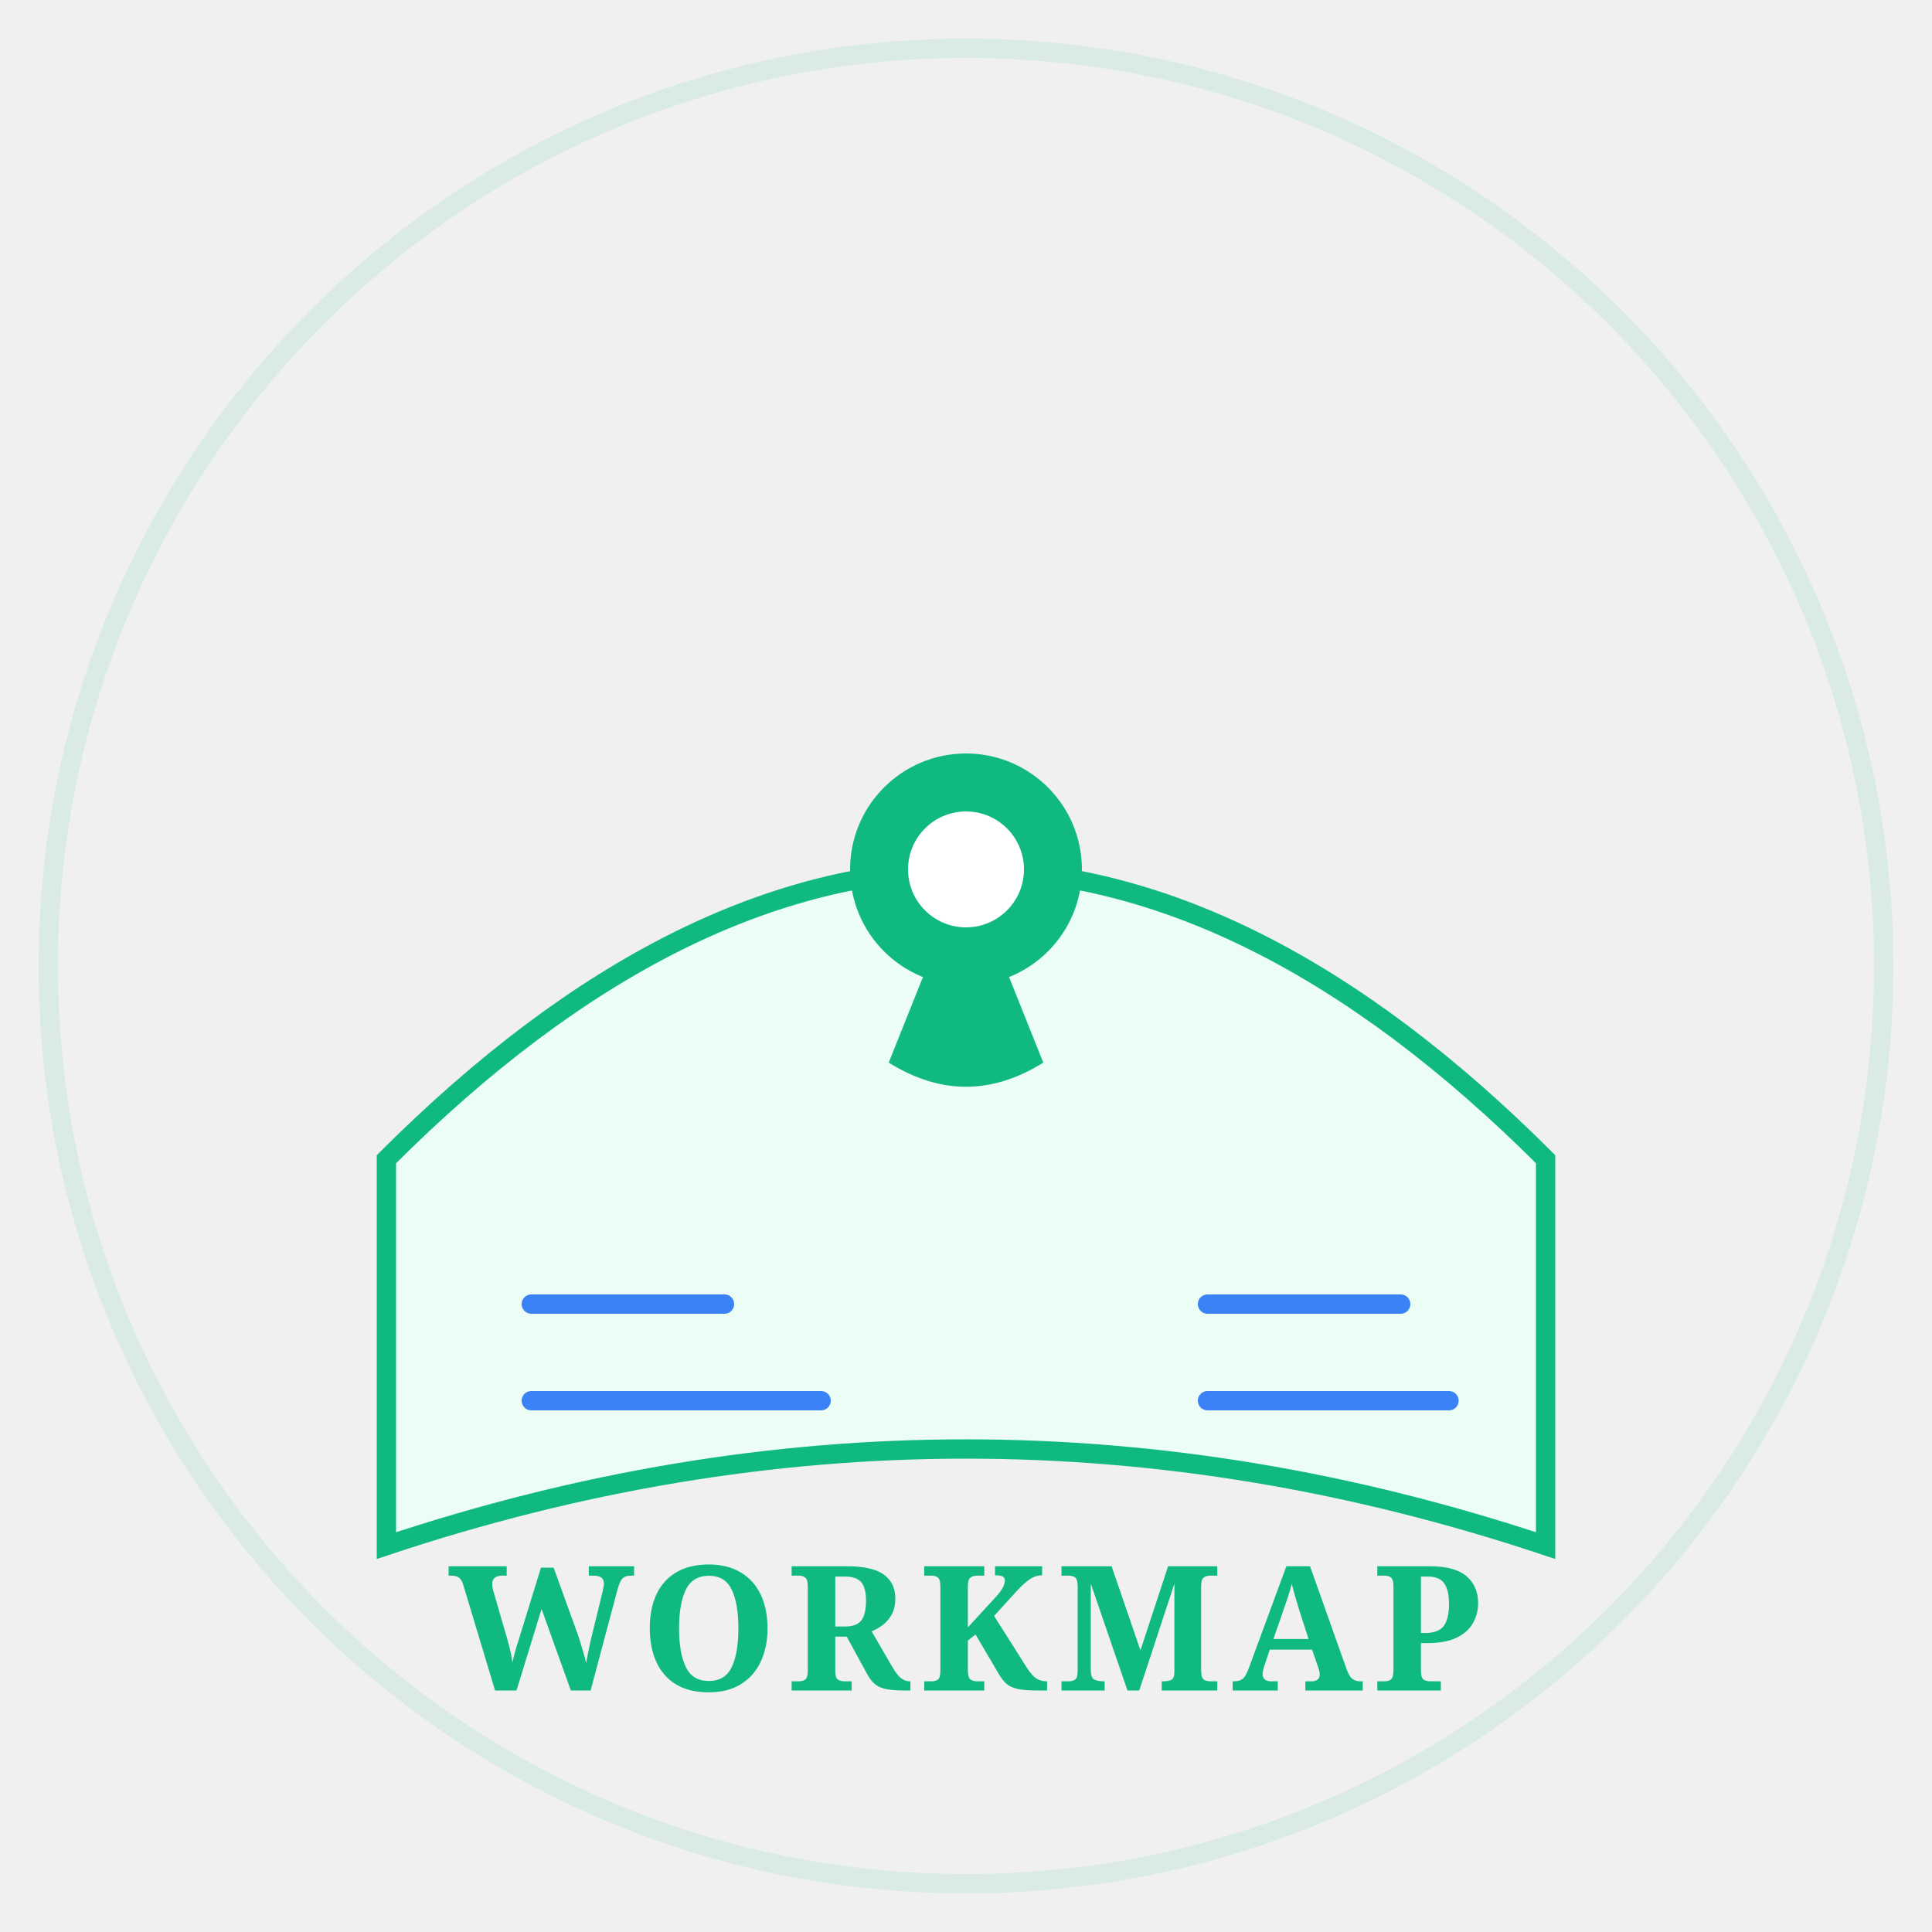
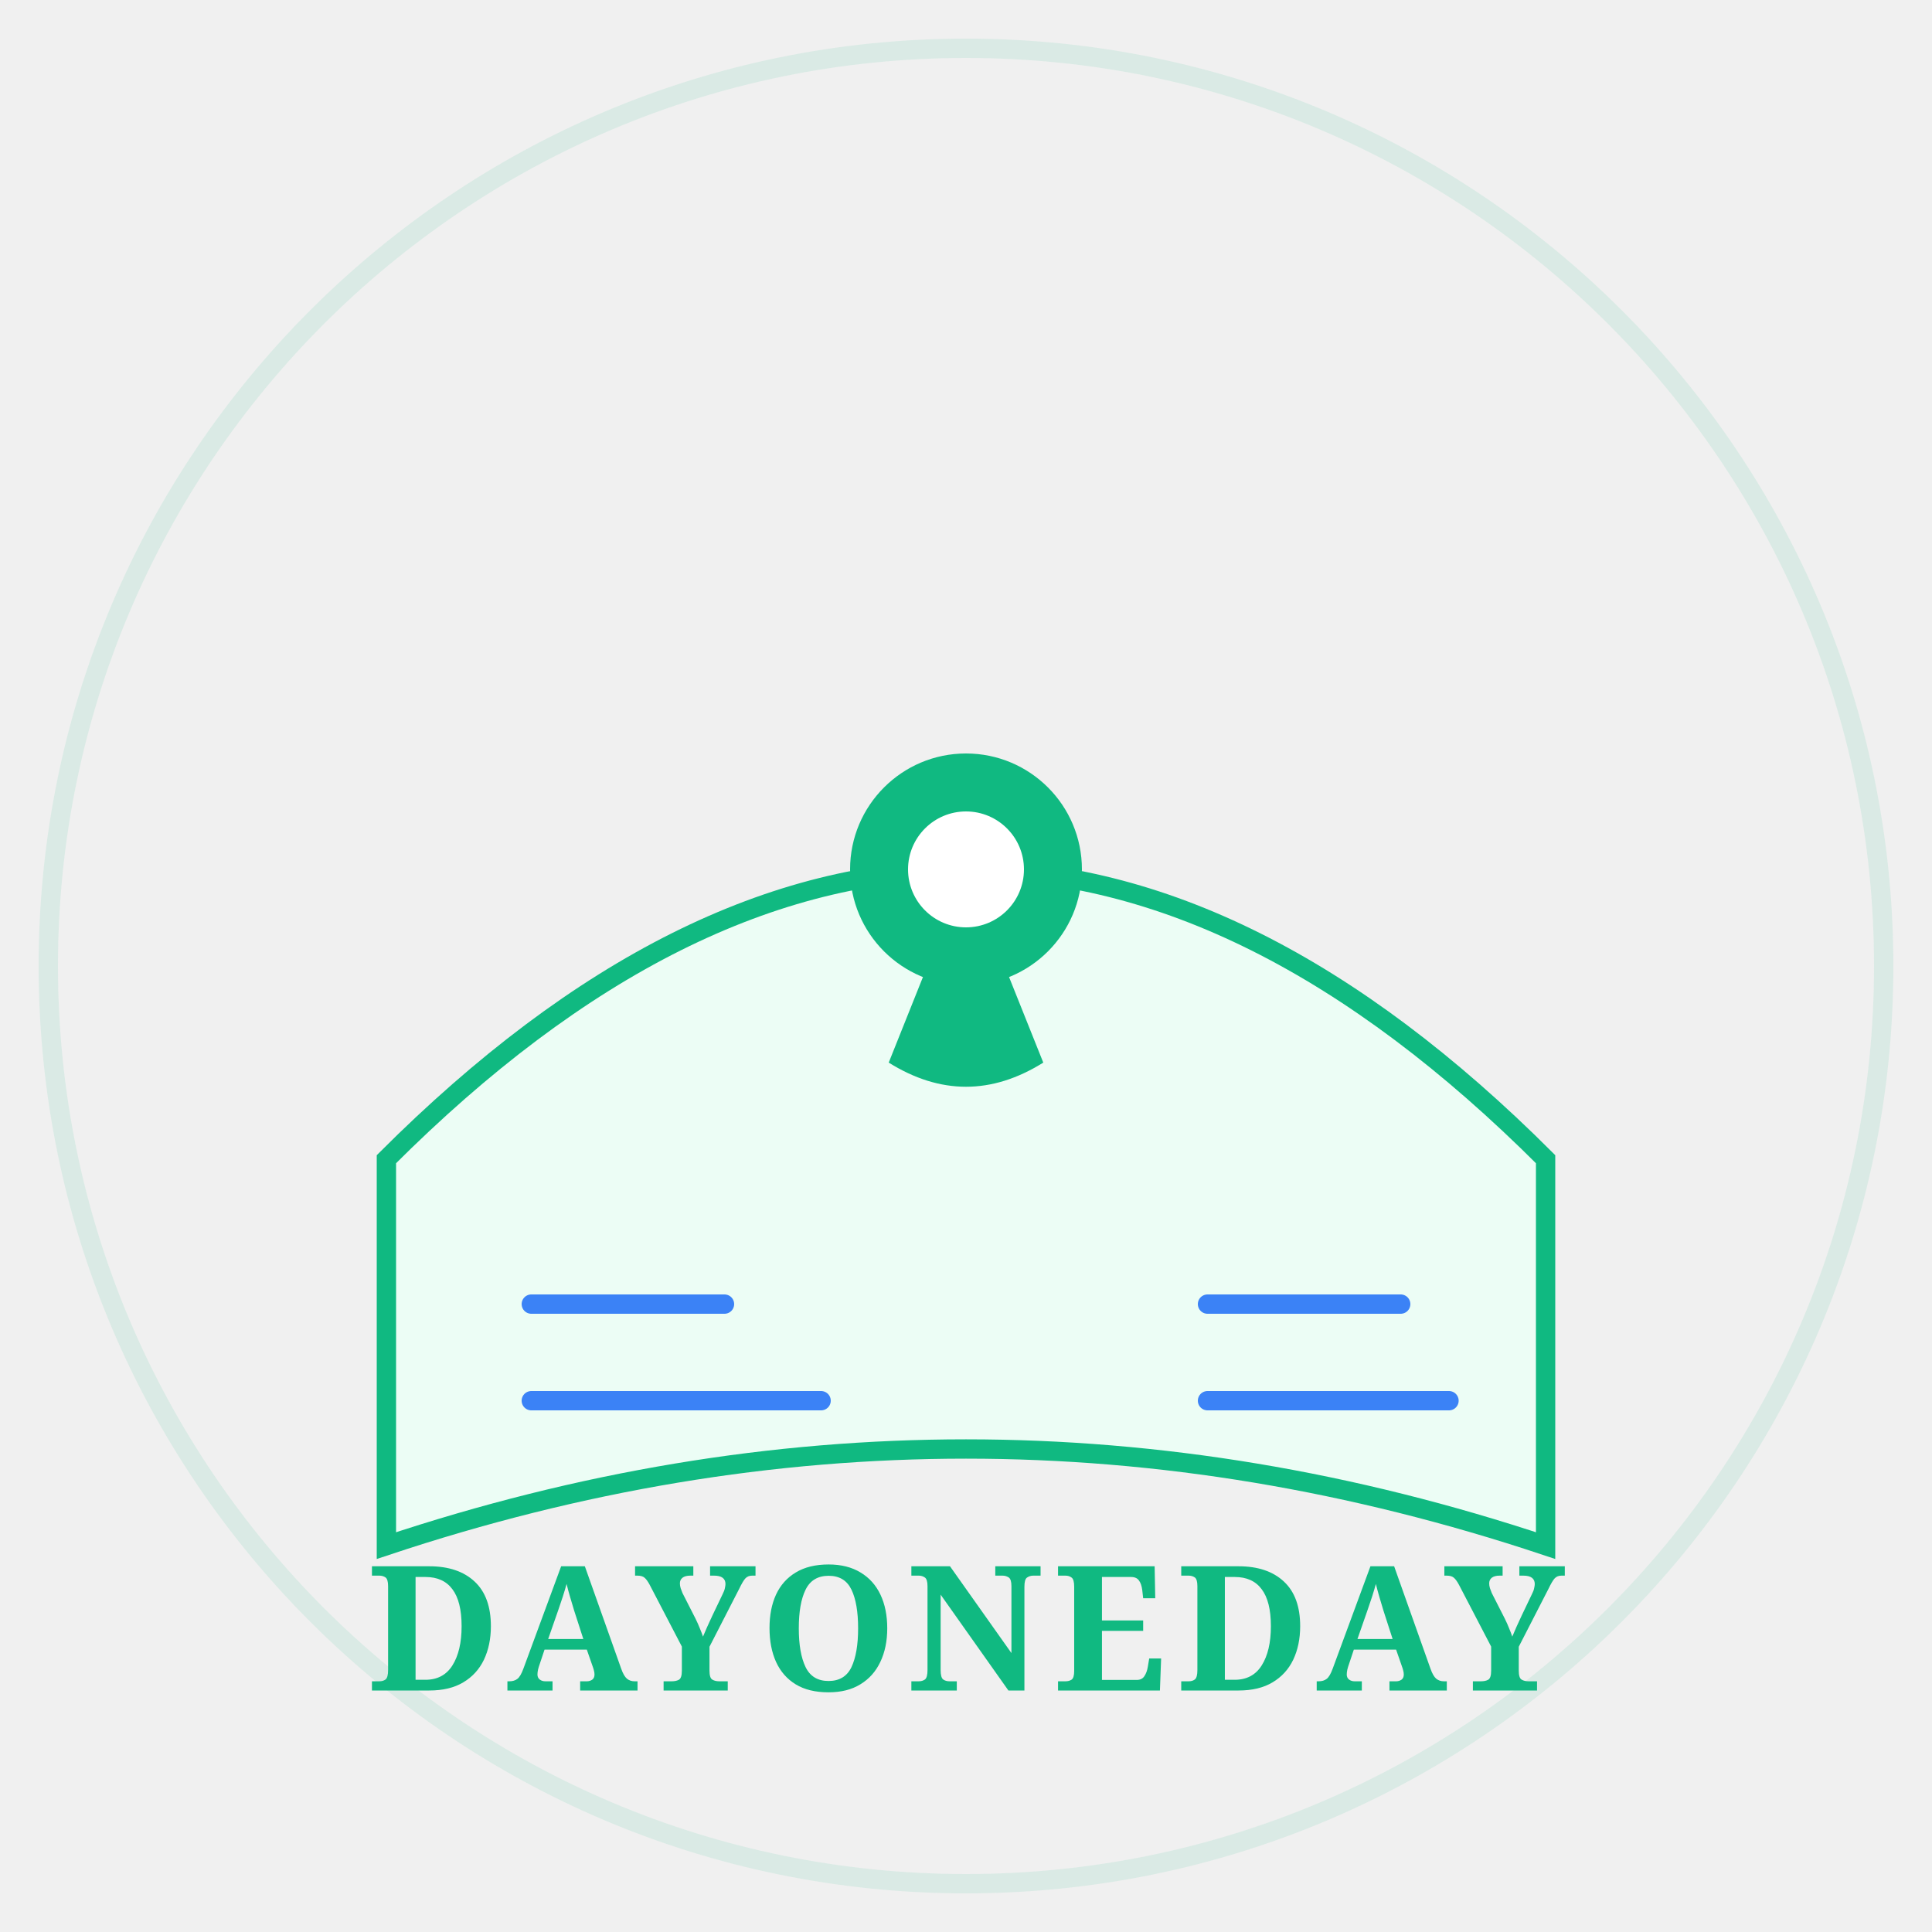
<svg xmlns="http://www.w3.org/2000/svg" viewBox="0 0 200 200">
  <circle cx="100" cy="100" r="95" fill="none" stroke="#10b981" stroke-width="2" opacity="0.1" />
  <path d="M 40 120 Q 100 60 160 120 L 160 160 Q 100 140 40 160 Z" fill="#ecfdf5" stroke="#10b981" stroke-width="2" />
  <g>
    <circle cx="100" cy="90" r="12" fill="#10b981" />
    <path d="M 100 90 L 92 110 Q 100 115 108 110 Z" fill="#10b981" />
    <circle cx="100" cy="90" r="6" fill="white" />
  </g>
  <g stroke="#3b82f6" stroke-width="2" fill="none">
    <line x1="55" y1="135" x2="75" y2="135" stroke-linecap="round" />
    <line x1="55" y1="145" x2="85" y2="145" stroke-linecap="round" />
    <line x1="125" y1="135" x2="145" y2="135" stroke-linecap="round" />
    <line x1="125" y1="145" x2="150" y2="145" stroke-linecap="round" />
  </g>
-   <text x="100" y="175" font-family="serif" font-size="18" font-weight="bold" fill="#10b981" text-anchor="middle" letter-spacing="1">WORKMAP</text>
+   <text x="100" y="175" font-family="serif" font-size="18" font-weight="bold" fill="#10b981" text-anchor="middle" letter-spacing="1">DAYONEDAY</text>
</svg>
